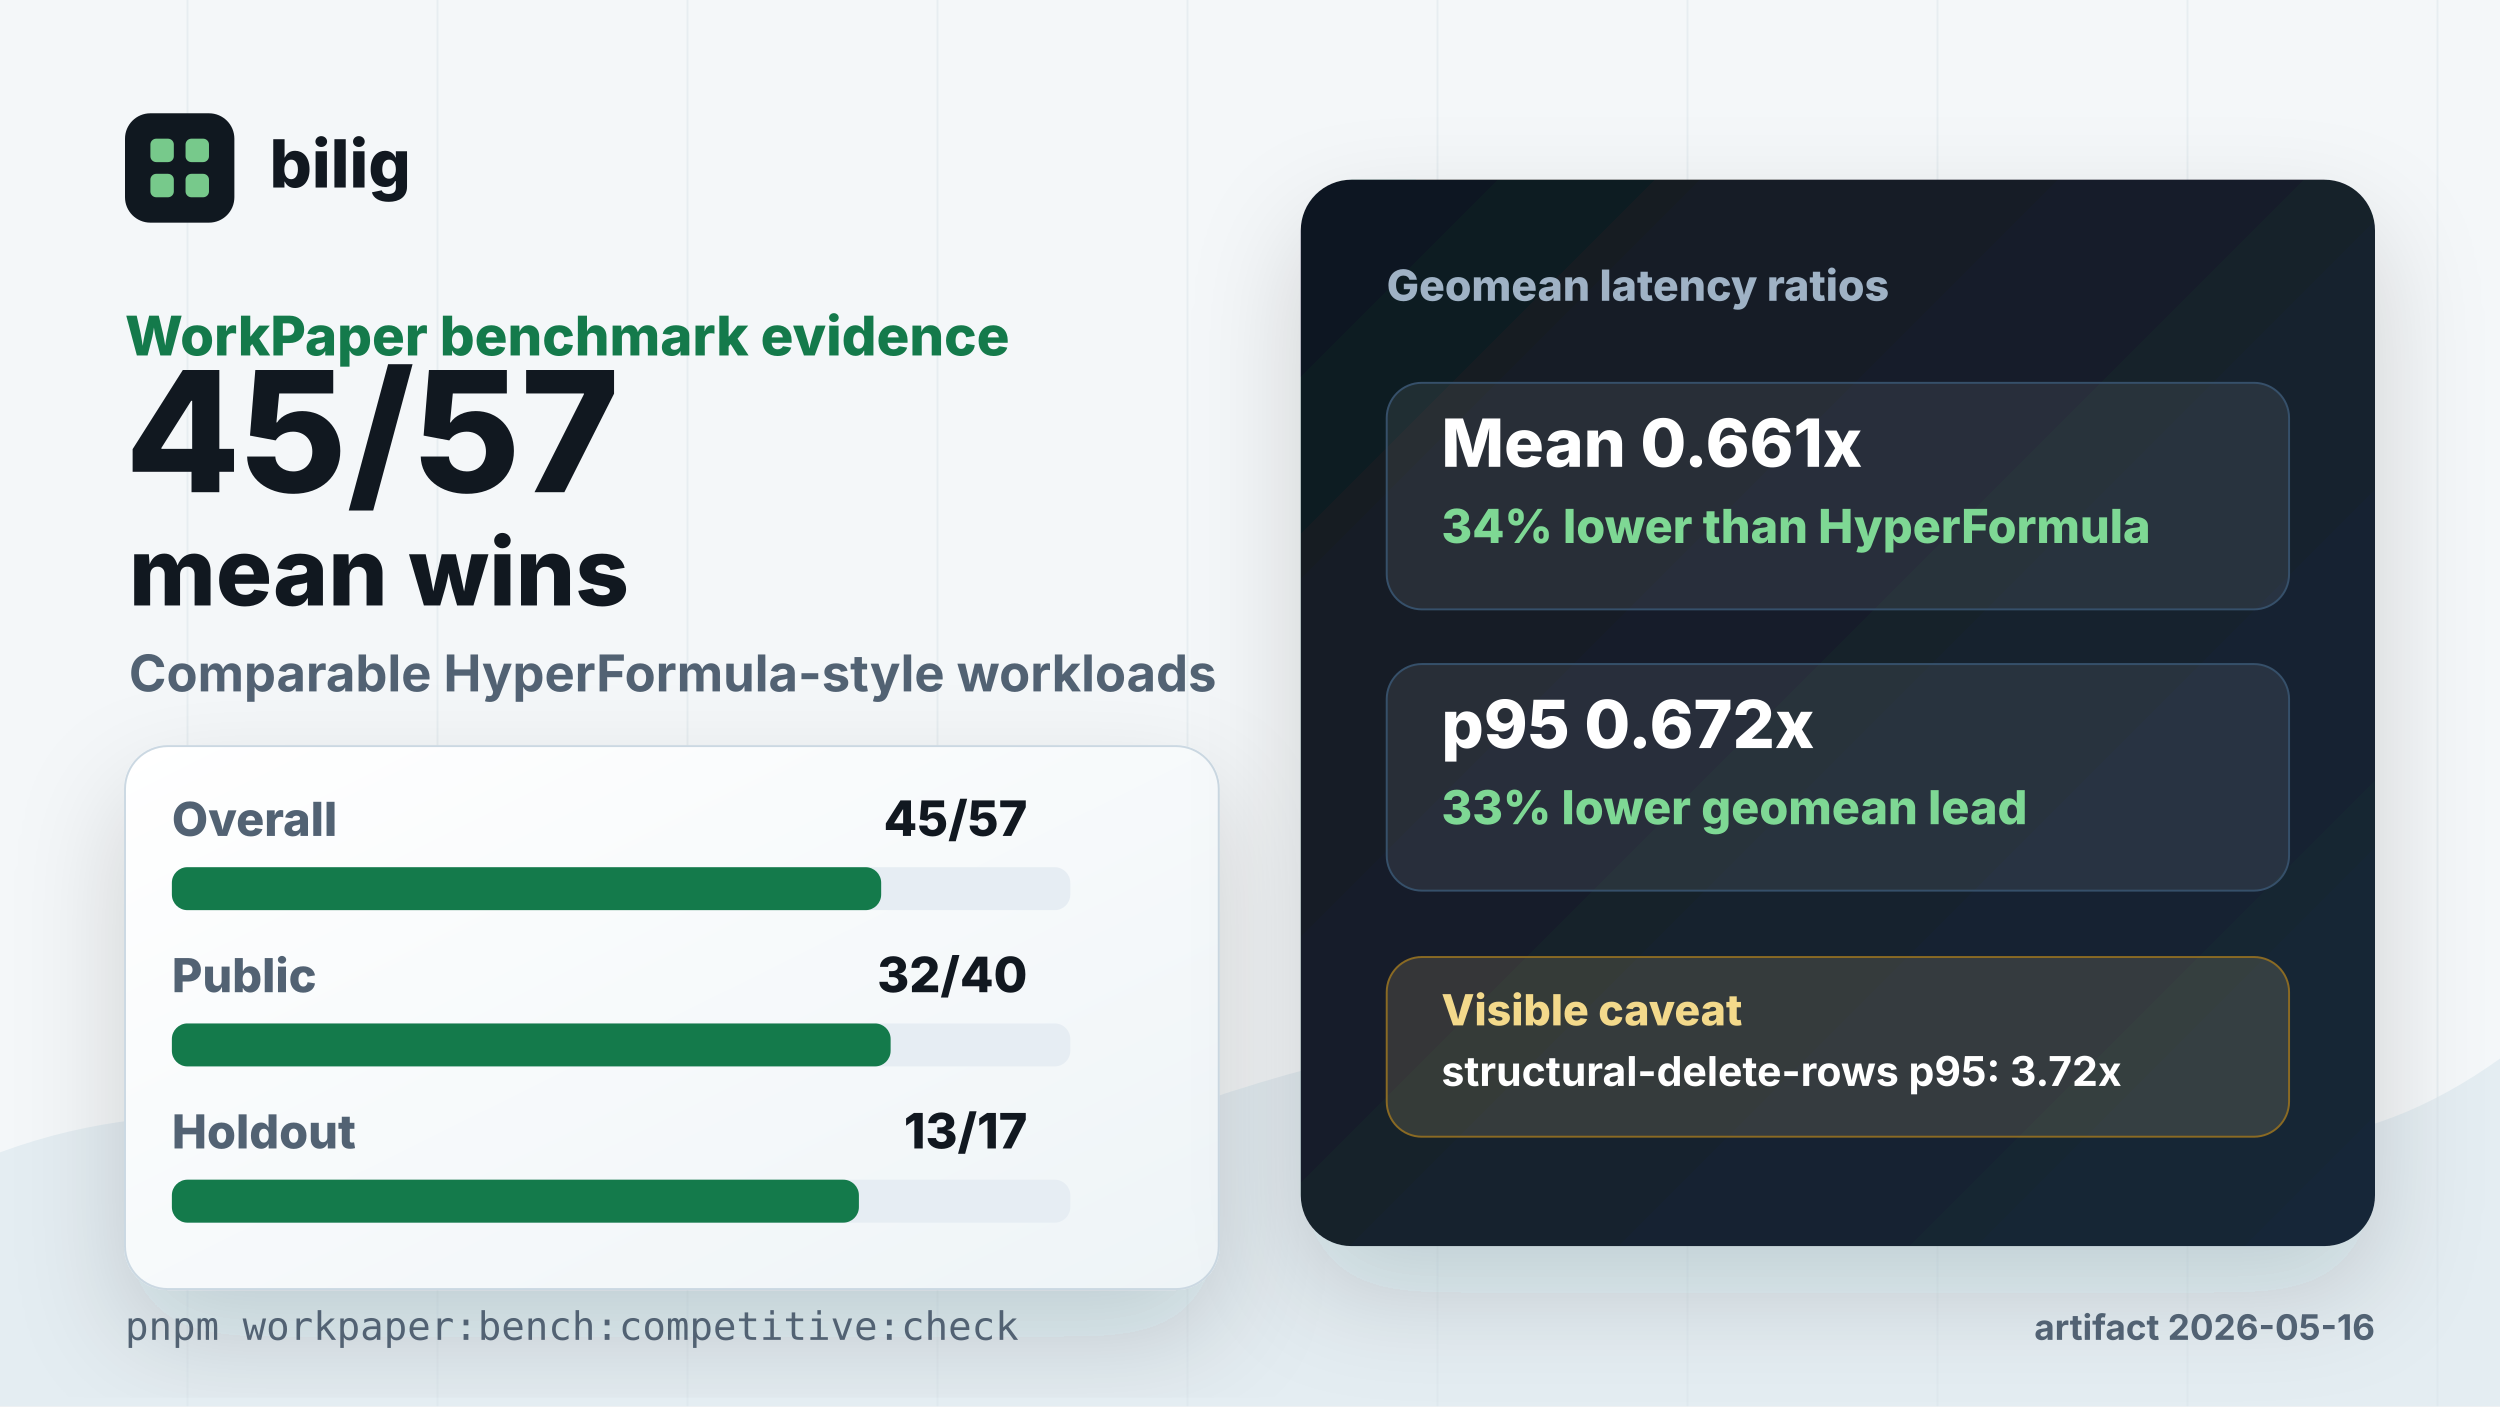
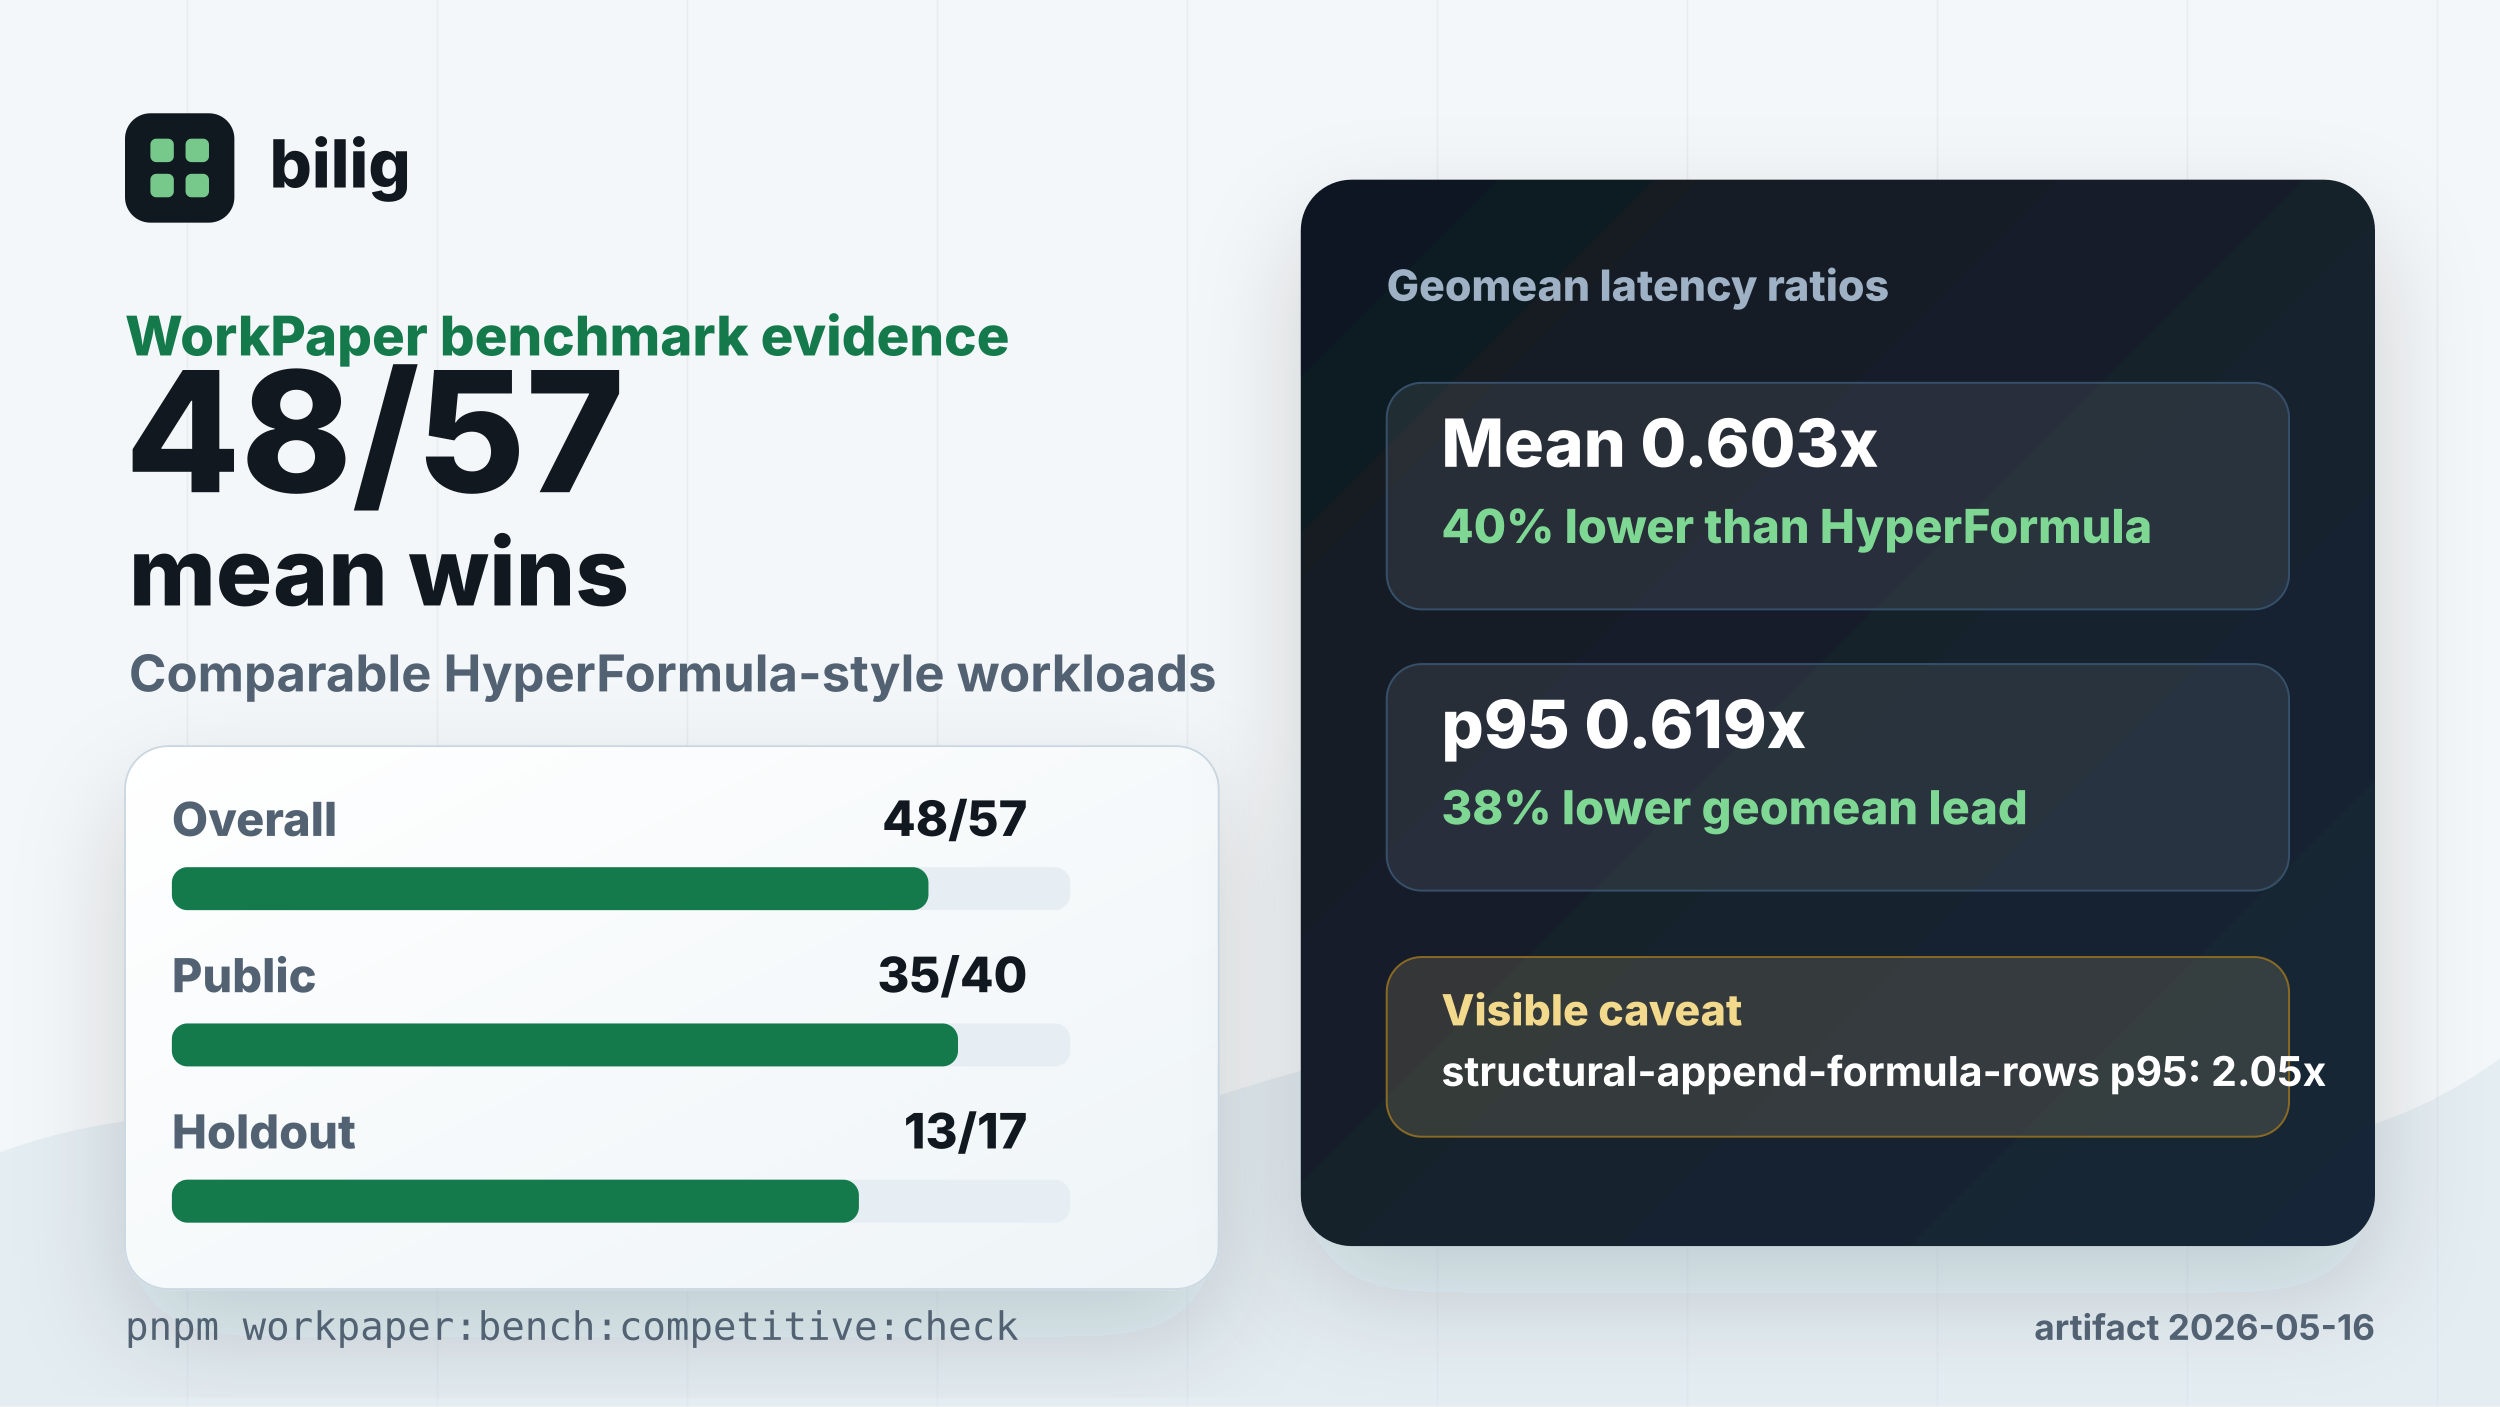
<svg xmlns="http://www.w3.org/2000/svg" width="1280" height="720" viewBox="0 0 1280 720">
  <defs>
    <linearGradient id="panel" x1="0" x2="1" y1="0" y2="1">
      <stop offset="0" stop-color="#ffffff" />
      <stop offset="1" stop-color="#eef4f7" />
    </linearGradient>
    <linearGradient id="dark" x1="0" x2="1" y1="0" y2="1">
      <stop offset="0" stop-color="#101820" />
      <stop offset="1" stop-color="#192838" />
    </linearGradient>
    <filter id="shadow" x="-20%" y="-20%" width="140%" height="140%">
      <feDropShadow dx="0" dy="24" stdDeviation="28" flood-color="#102033" flood-opacity="0.16" />
    </filter>
  </defs>
  <rect width="1280" height="720" fill="#f4f7f9" />
  <path d="M0 590 C190 520 340 674 520 600 C700 526 814 502 1000 560 C1135 602 1210 592 1280 542 L1280 720 L0 720 Z" fill="#e4edf2" />
  <g opacity="0.5" stroke="#d9e3ea" stroke-width="1">
    <path d="M96 0 V720" />
    <path d="M224 0 V720" />
    <path d="M352 0 V720" />
    <path d="M480 0 V720" />
    <path d="M608 0 V720" />
    <path d="M736 0 V720" />
    <path d="M864 0 V720" />
    <path d="M992 0 V720" />
    <path d="M1120 0 V720" />
    <path d="M1248 0 V720" />
  </g>
  <g transform="translate(64 58)">
    <rect x="0" y="0" width="56" height="56" rx="13" fill="#101820" />
    <rect x="13" y="13" width="12" height="12" rx="3" fill="#77c98b" />
    <rect x="31" y="13" width="12" height="12" rx="3" fill="#77c98b" />
    <rect x="13" y="31" width="12" height="12" rx="3" fill="#77c98b" />
    <rect x="31" y="31" width="12" height="12" rx="3" fill="#77c98b" />
    <text x="74" y="38" fill="#111820" font-family="Inter, Arial, Helvetica, sans-serif" font-size="34" font-weight="820">bilig</text>
  </g>
  <text x="64" y="182" fill="#147a4b" font-family="Inter, Arial, Helvetica, sans-serif" font-size="28" font-weight="820">WorkPaper benchmark evidence</text>
-   <text x="64" y="252" fill="#111820" font-family="Inter, Arial, Helvetica, sans-serif" font-size="86" font-weight="830" letter-spacing="0">45/57</text>
+   <text x="64" y="252" fill="#111820" font-family="Inter, Arial, Helvetica, sans-serif" font-size="86" font-weight="830" letter-spacing="0">48/57</text>
  <text x="66" y="310" fill="#111820" font-family="Inter, Arial, Helvetica, sans-serif" font-size="48" font-weight="800" letter-spacing="0">mean wins</text>
  <text x="66" y="354" fill="#526273" font-family="Inter, Arial, Helvetica, sans-serif" font-size="26" font-weight="650">Comparable HyperFormula-style workloads</text>
  <g filter="url(#shadow)">
    <rect x="64" y="382" width="560" height="278" rx="22" fill="url(#panel)" stroke="#cbd8e2" />
  </g>
  <g transform="translate(88 428)">
    <text x="0" y="0" fill="#526273" font-family="Inter, Arial, Helvetica, sans-serif" font-size="24" font-weight="760">Overall</text>
-     <text x="438" y="0" text-anchor="end" fill="#111820" font-family="Inter, Arial, Helvetica, sans-serif" font-size="25" font-weight="820">45/57</text>
+     <text x="438" y="0" text-anchor="end" fill="#111820" font-family="Inter, Arial, Helvetica, sans-serif" font-size="25" font-weight="820">48/57</text>
    <rect x="0" y="16" width="460" height="22" rx="8" fill="#e6edf3" />
-     <rect x="0" y="16" width="363.16" height="22" rx="8" fill="#147a4b" />
+     <rect x="0" y="16" width="387.37" height="22" rx="8" fill="#147a4b" />
  </g>
  <g transform="translate(88 508)">
    <text x="0" y="0" fill="#526273" font-family="Inter, Arial, Helvetica, sans-serif" font-size="24" font-weight="760">Public</text>
-     <text x="438" y="0" text-anchor="end" fill="#111820" font-family="Inter, Arial, Helvetica, sans-serif" font-size="25" font-weight="820">32/40</text>
+     <text x="438" y="0" text-anchor="end" fill="#111820" font-family="Inter, Arial, Helvetica, sans-serif" font-size="25" font-weight="820">35/40</text>
    <rect x="0" y="16" width="460" height="22" rx="8" fill="#e6edf3" />
-     <rect x="0" y="16" width="368.00" height="22" rx="8" fill="#147a4b" />
+     <rect x="0" y="16" width="402.50" height="22" rx="8" fill="#147a4b" />
  </g>
  <g transform="translate(88 588)">
    <text x="0" y="0" fill="#526273" font-family="Inter, Arial, Helvetica, sans-serif" font-size="24" font-weight="760">Holdout</text>
    <text x="438" y="0" text-anchor="end" fill="#111820" font-family="Inter, Arial, Helvetica, sans-serif" font-size="25" font-weight="820">13/17</text>
    <rect x="0" y="16" width="460" height="22" rx="8" fill="#e6edf3" />
    <rect x="0" y="16" width="351.76" height="22" rx="8" fill="#147a4b" />
  </g>
  <g filter="url(#shadow)">
    <rect x="666" y="92" width="550" height="546" rx="26" fill="url(#dark)" />
  </g>
  <text x="710" y="154" fill="#9fb2c5" font-family="Inter, Arial, Helvetica, sans-serif" font-size="22" font-weight="760">Geomean latency ratios</text>
  <g transform="translate(710 196)">
    <rect x="0" y="0" width="462" height="116" rx="18" fill="#ffffff" fill-opacity="0.08" stroke="#36506a" />
-     <text x="28" y="43" fill="#ffffff" font-family="Inter, Arial, Helvetica, sans-serif" font-size="34" font-weight="840">Mean 0.661x</text>
-     <text x="28" y="82" fill="#7ed894" font-family="Inter, Arial, Helvetica, sans-serif" font-size="24" font-weight="780">34% lower than HyperFormula</text>
+     <text x="28" y="43" fill="#ffffff" font-family="Inter, Arial, Helvetica, sans-serif" font-size="34" font-weight="840">Mean 0.603x</text>
+     <text x="28" y="82" fill="#7ed894" font-family="Inter, Arial, Helvetica, sans-serif" font-size="24" font-weight="780">40% lower than HyperFormula</text>
  </g>
  <g transform="translate(710 340)">
    <rect x="0" y="0" width="462" height="116" rx="18" fill="#ffffff" fill-opacity="0.08" stroke="#36506a" />
-     <text x="28" y="43" fill="#ffffff" font-family="Inter, Arial, Helvetica, sans-serif" font-size="34" font-weight="840">p95 0.672x</text>
-     <text x="28" y="82" fill="#7ed894" font-family="Inter, Arial, Helvetica, sans-serif" font-size="24" font-weight="780">33% lower geomean lead</text>
+     <text x="28" y="43" fill="#ffffff" font-family="Inter, Arial, Helvetica, sans-serif" font-size="34" font-weight="840">p95 0.619x</text>
+     <text x="28" y="82" fill="#7ed894" font-family="Inter, Arial, Helvetica, sans-serif" font-size="24" font-weight="780">38% lower geomean lead</text>
  </g>
  <g transform="translate(710 490)">
    <rect x="0" y="0" width="462" height="92" rx="18" fill="#f4d991" fill-opacity="0.14" stroke="#8a6a23" />
    <text x="28" y="35" fill="#f3d98b" font-family="Inter, Arial, Helvetica, sans-serif" font-size="22" font-weight="820">Visible caveat</text>
-     <text x="28" y="66" fill="#ffffff" font-family="Inter, Arial, Helvetica, sans-serif" font-size="21" font-weight="650">structural-delete-rows p95: 3.72x</text>
+     <text x="28" y="66" fill="#ffffff" font-family="Inter, Arial, Helvetica, sans-serif" font-size="21" font-weight="650">structural-append-formula-rows p95: 2.05x</text>
  </g>
  <text x="64" y="686" fill="#526273" font-family="SFMono-Regular, Menlo, Consolas, monospace" font-size="20">pnpm workpaper:bench:competitive:check</text>
  <text x="1216" y="686" text-anchor="end" fill="#526273" font-family="Inter, Arial, Helvetica, sans-serif" font-size="18" font-weight="650">artifact 2026-05-16</text>
</svg>
